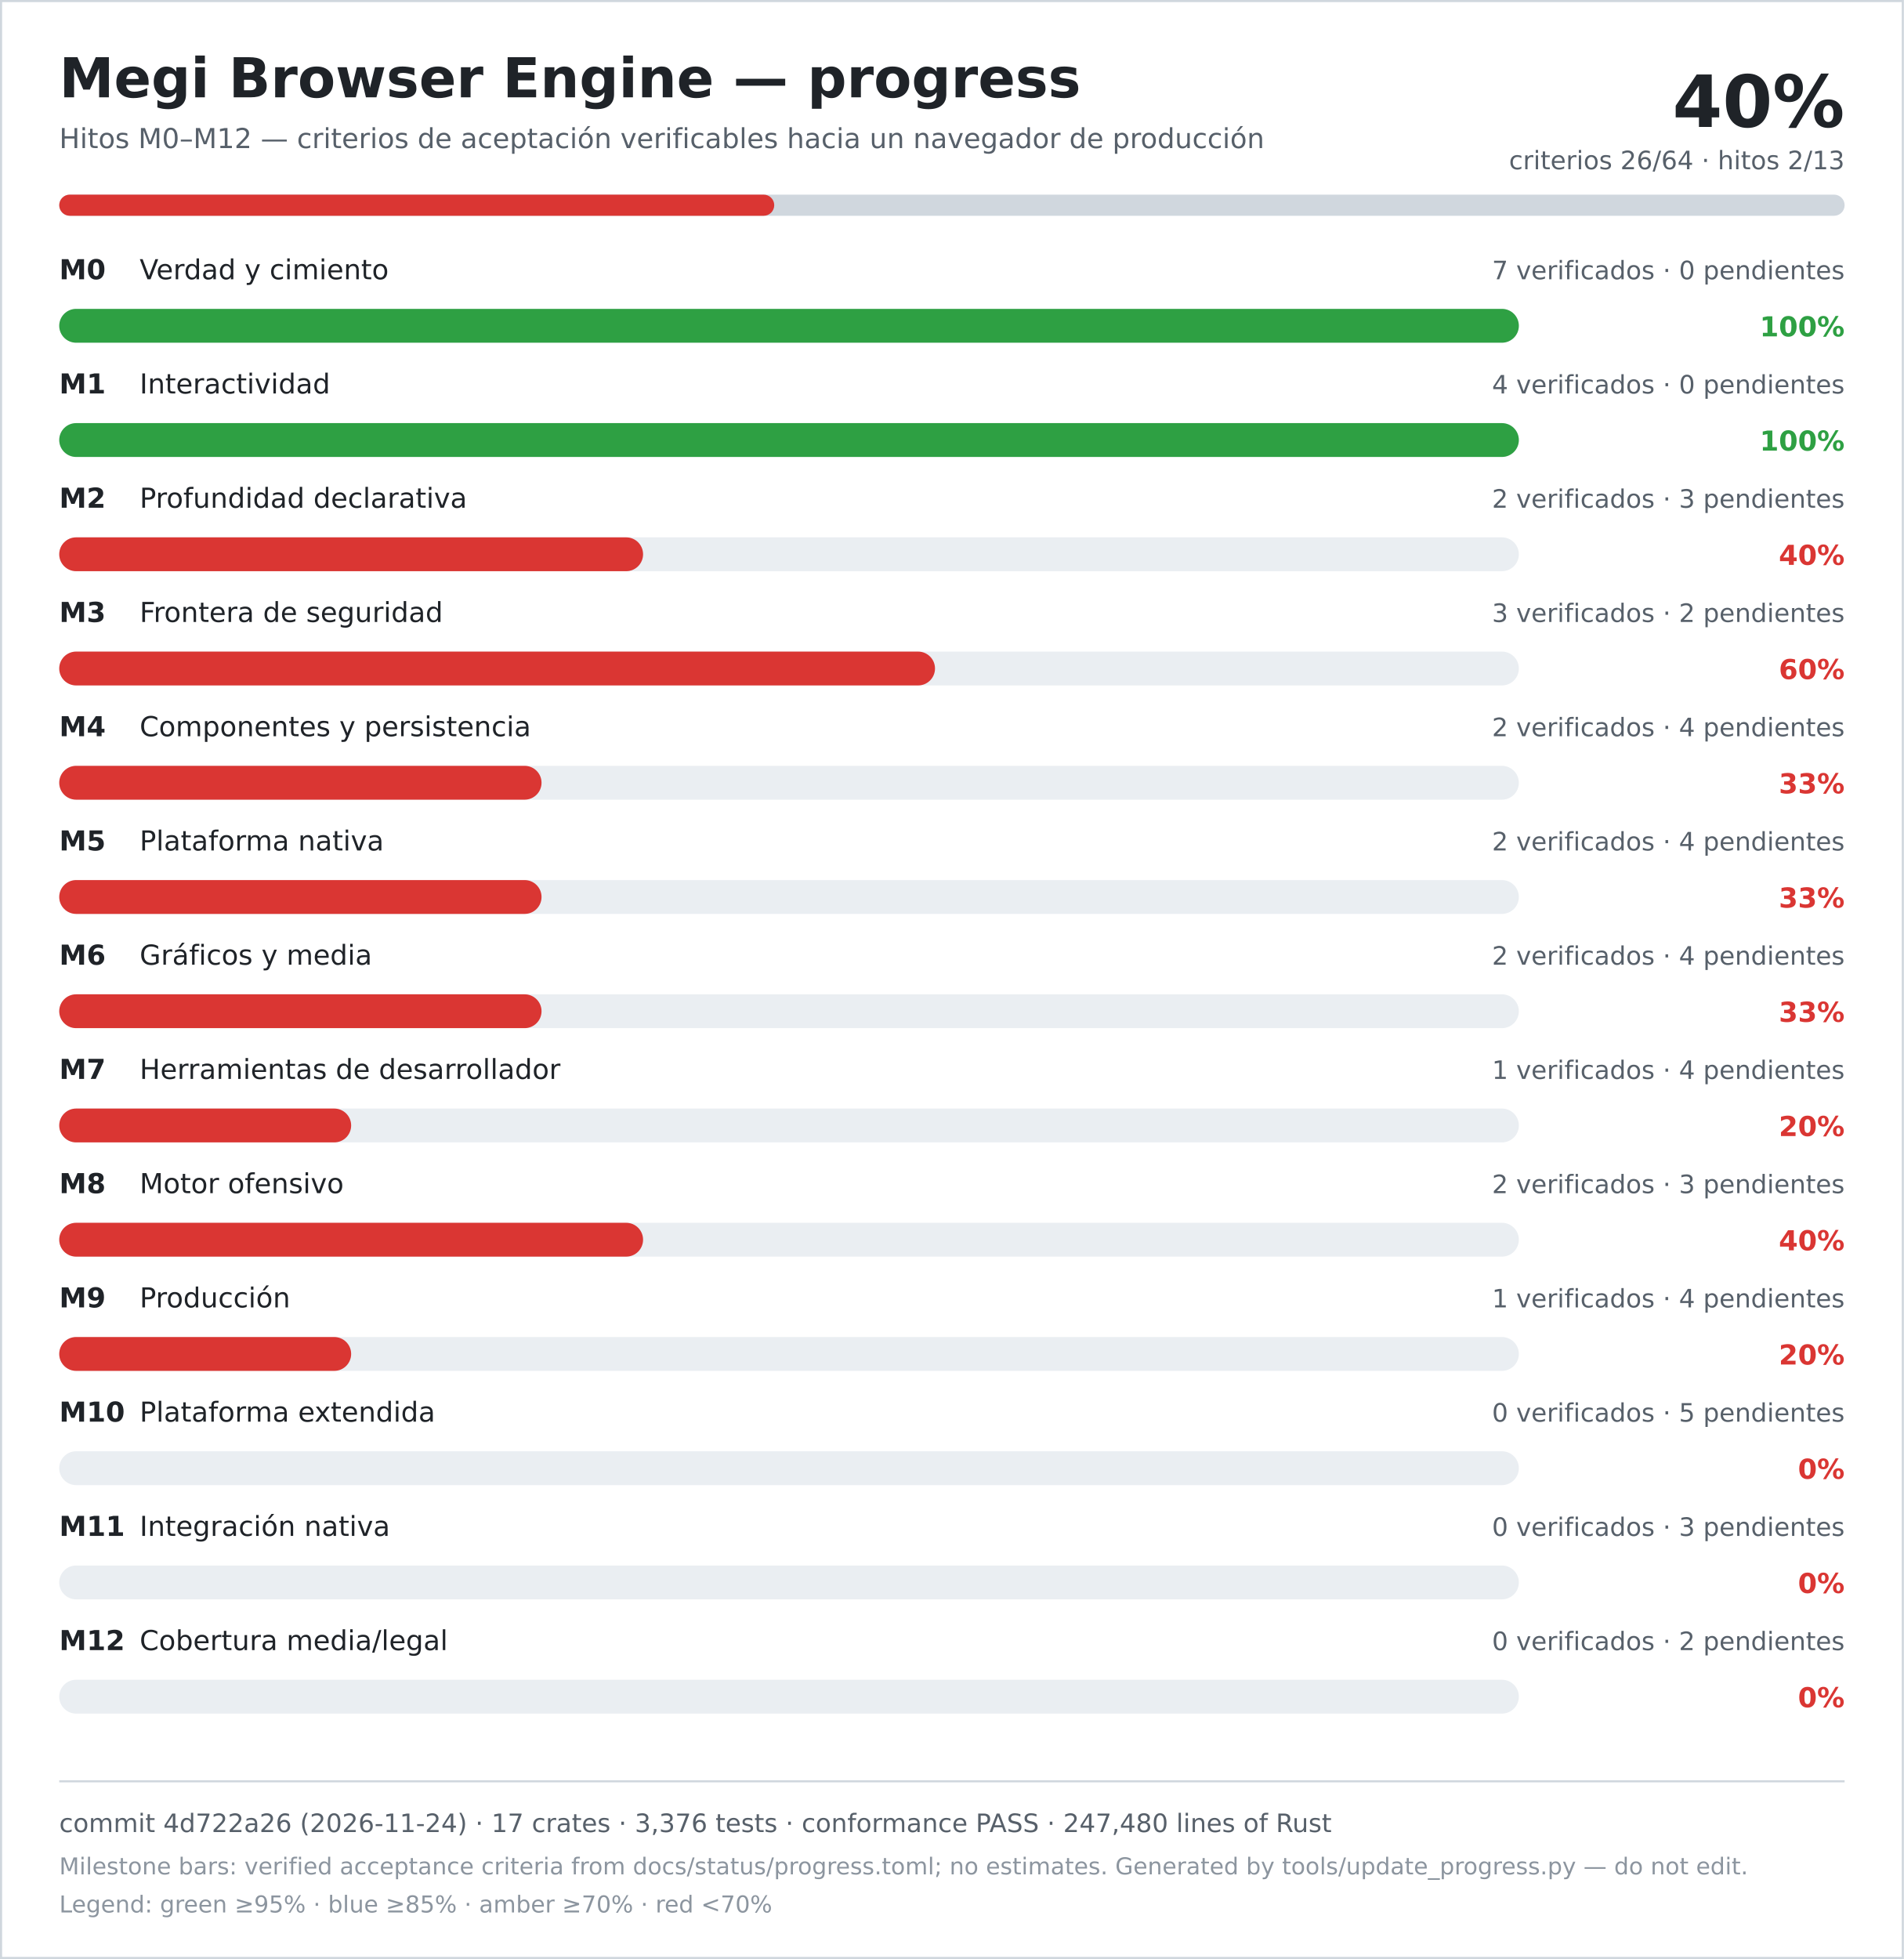
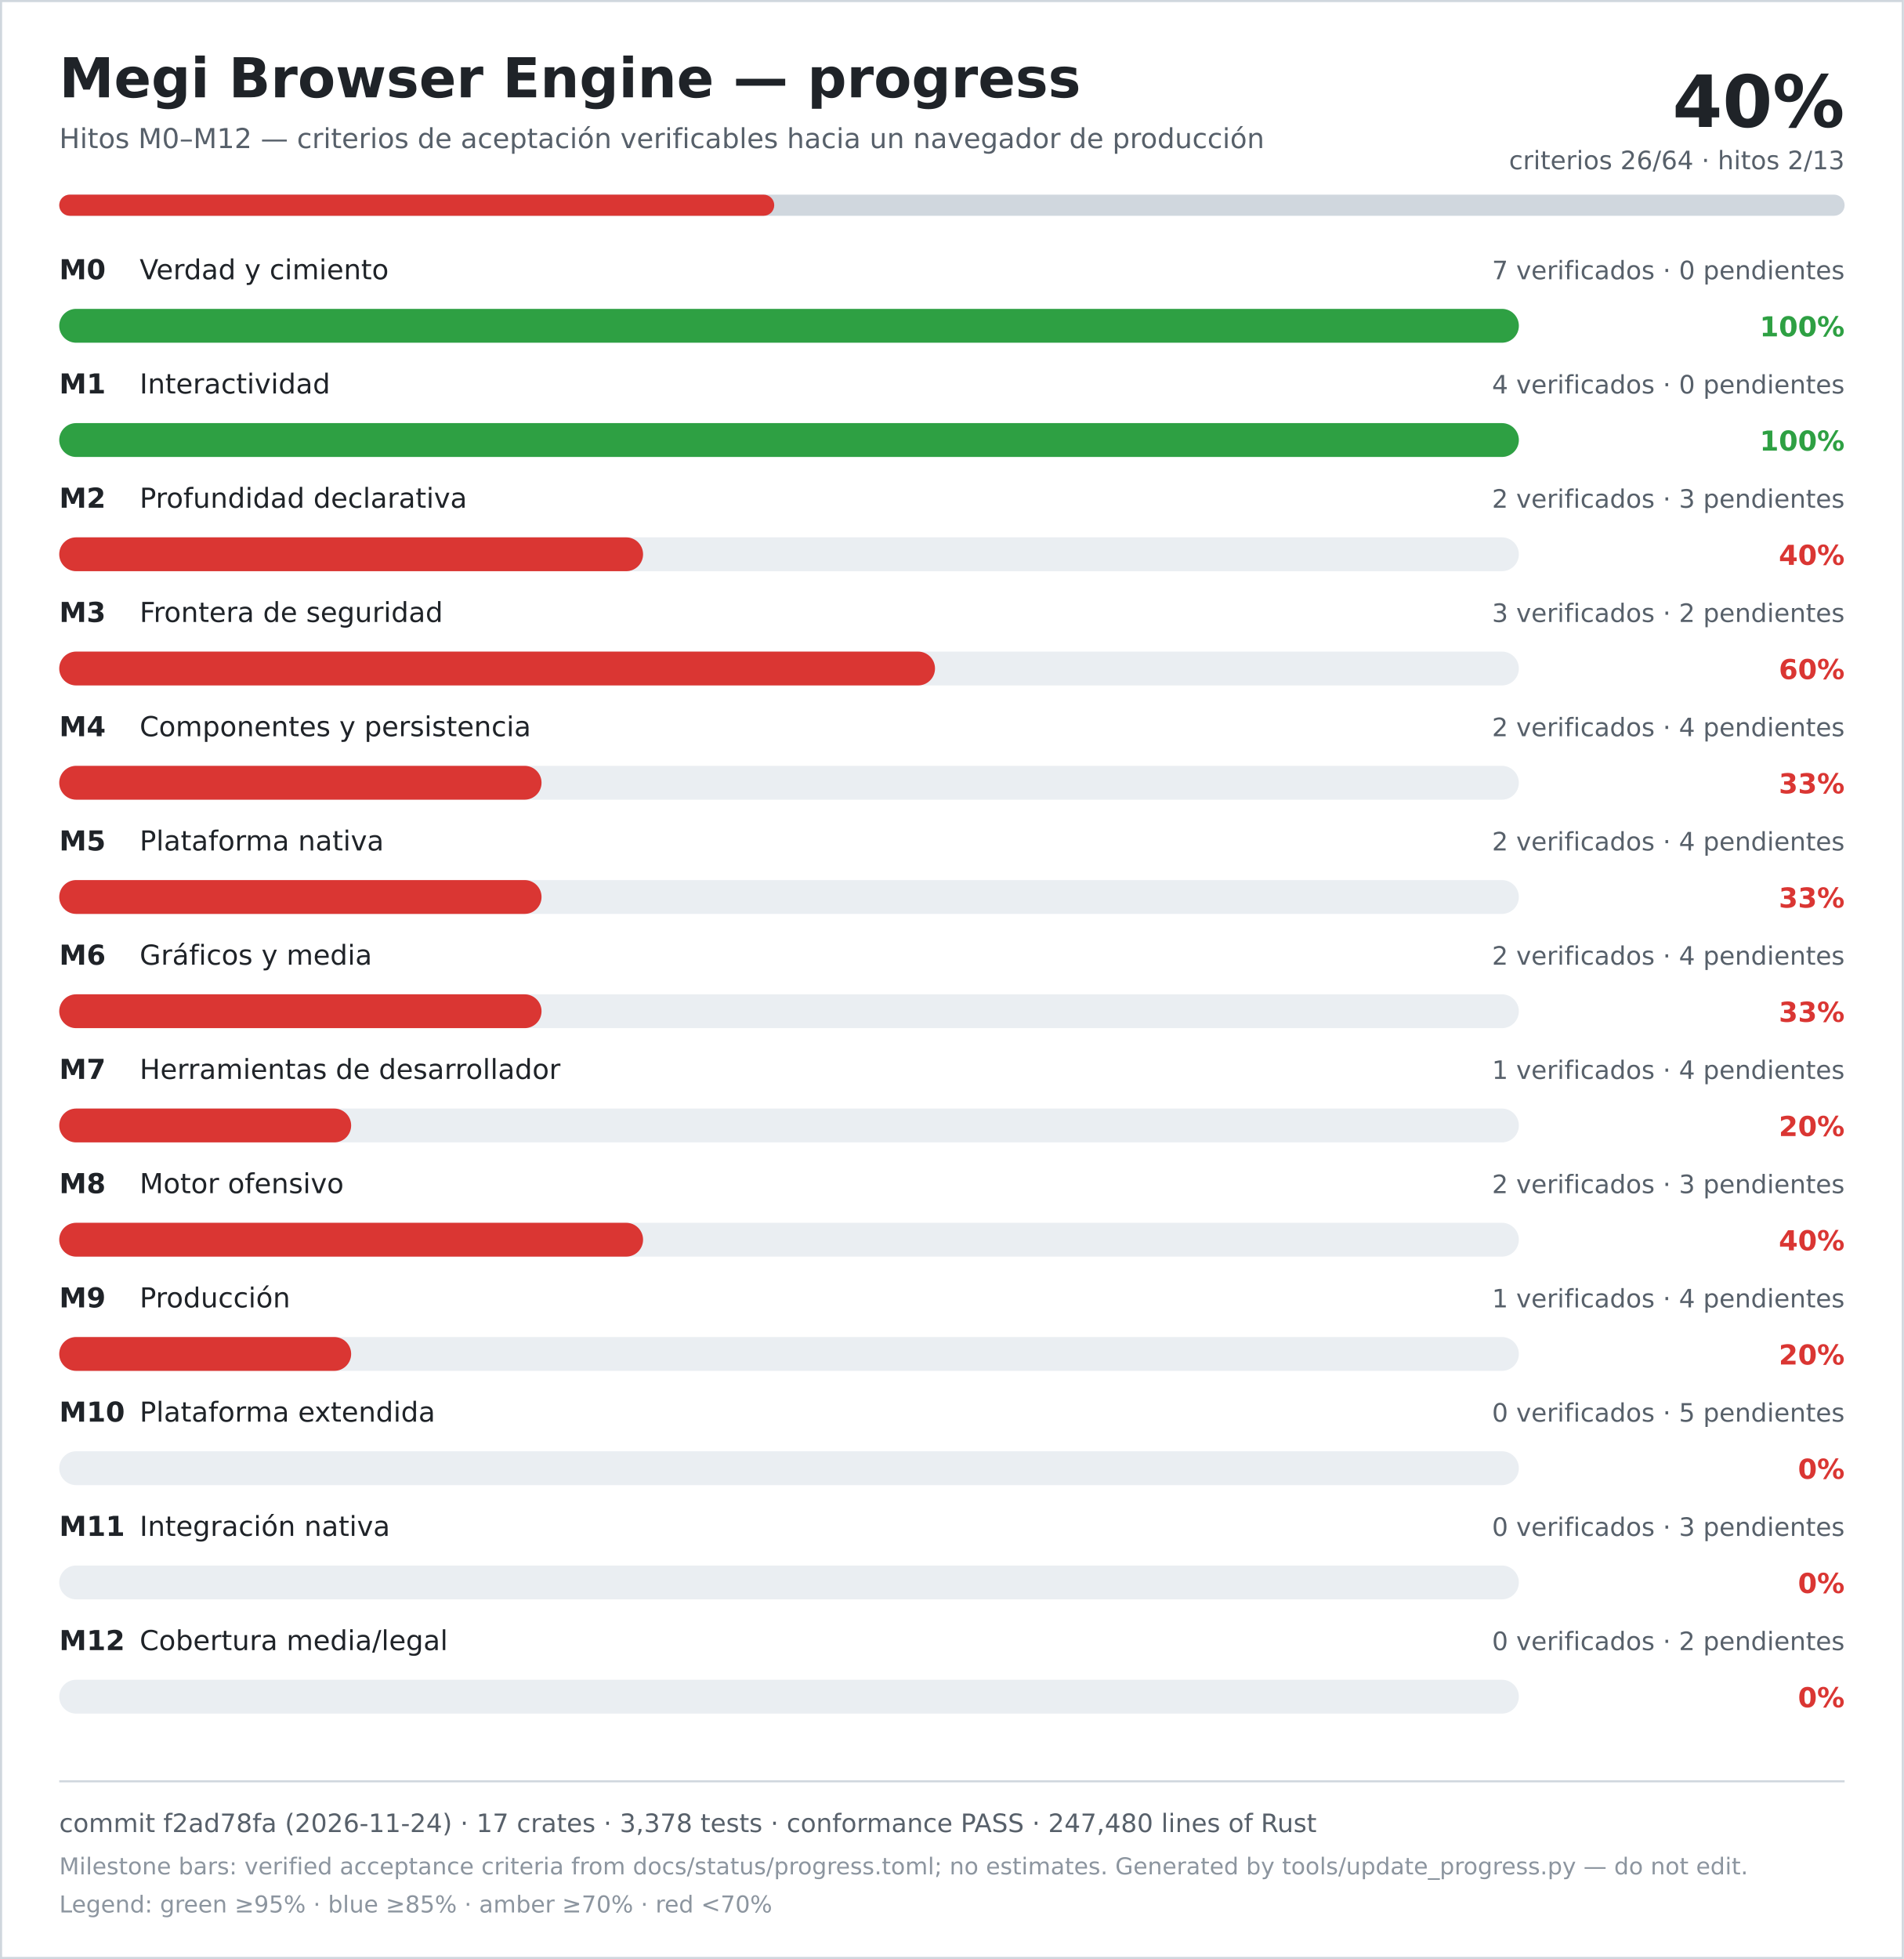
<svg xmlns="http://www.w3.org/2000/svg" width="900" height="926" viewBox="0 0 900 926" role="img" aria-labelledby="title desc">
  <rect width="900" height="926" fill="#ffffff" />
  <rect x="0.5" y="0.5" width="899" height="925" fill="none" stroke="#d0d7de" />
  <text x="28" y="46" font-family="DejaVu Sans, Verdana, sans-serif" font-size="26" font-weight="700" fill="#1f2328">Megi Browser Engine — progress</text>
  <text x="28" y="70" font-family="DejaVu Sans, Verdana, sans-serif" font-size="13" fill="#57606a">Hitos M0–M12 — criterios de aceptación verificables hacia un navegador de producción</text>
  <text x="872" y="60" text-anchor="end" font-family="DejaVu Sans, Verdana, sans-serif" font-size="34" font-weight="700" fill="#1f2328">40%</text>
  <text x="872" y="80" text-anchor="end" font-family="DejaVu Sans, Verdana, sans-serif" font-size="12" fill="#57606a">criterios 26/64 · hitos 2/13</text>
  <rect x="28" y="92" width="844" height="10" rx="5" fill="#d0d7de" />
  <rect x="28" y="92" width="338" height="10" rx="5" fill="#da3633" />
  <text x="28" y="132" font-family="DejaVu Sans, Verdana, sans-serif" font-size="13" font-weight="700" fill="#1f2328">M0</text>
  <text x="66" y="132" font-family="DejaVu Sans, Verdana, sans-serif" font-size="13" fill="#1f2328">Verdad y cimiento</text>
  <text x="872" y="132" text-anchor="end" font-family="DejaVu Sans, Verdana, sans-serif" font-size="12" fill="#57606a">7 verificados · 0 pendientes</text>
  <rect x="28" y="146" width="690" height="16" rx="8" fill="#eaeef2" />
  <rect x="28" y="146" width="690" height="16" rx="8" fill="#2ea043" />
  <text x="872" y="159" text-anchor="end" font-family="DejaVu Sans, Verdana, sans-serif" font-size="13" font-weight="700" fill="#2ea043">100%</text>
  <text x="28" y="186" font-family="DejaVu Sans, Verdana, sans-serif" font-size="13" font-weight="700" fill="#1f2328">M1</text>
  <text x="66" y="186" font-family="DejaVu Sans, Verdana, sans-serif" font-size="13" fill="#1f2328">Interactividad</text>
  <text x="872" y="186" text-anchor="end" font-family="DejaVu Sans, Verdana, sans-serif" font-size="12" fill="#57606a">4 verificados · 0 pendientes</text>
  <rect x="28" y="200" width="690" height="16" rx="8" fill="#eaeef2" />
  <rect x="28" y="200" width="690" height="16" rx="8" fill="#2ea043" />
  <text x="872" y="213" text-anchor="end" font-family="DejaVu Sans, Verdana, sans-serif" font-size="13" font-weight="700" fill="#2ea043">100%</text>
  <text x="28" y="240" font-family="DejaVu Sans, Verdana, sans-serif" font-size="13" font-weight="700" fill="#1f2328">M2</text>
  <text x="66" y="240" font-family="DejaVu Sans, Verdana, sans-serif" font-size="13" fill="#1f2328">Profundidad declarativa</text>
  <text x="872" y="240" text-anchor="end" font-family="DejaVu Sans, Verdana, sans-serif" font-size="12" fill="#57606a">2 verificados · 3 pendientes</text>
  <rect x="28" y="254" width="690" height="16" rx="8" fill="#eaeef2" />
  <rect x="28" y="254" width="276" height="16" rx="8" fill="#da3633" />
  <text x="872" y="267" text-anchor="end" font-family="DejaVu Sans, Verdana, sans-serif" font-size="13" font-weight="700" fill="#da3633">40%</text>
  <text x="28" y="294" font-family="DejaVu Sans, Verdana, sans-serif" font-size="13" font-weight="700" fill="#1f2328">M3</text>
  <text x="66" y="294" font-family="DejaVu Sans, Verdana, sans-serif" font-size="13" fill="#1f2328">Frontera de seguridad</text>
  <text x="872" y="294" text-anchor="end" font-family="DejaVu Sans, Verdana, sans-serif" font-size="12" fill="#57606a">3 verificados · 2 pendientes</text>
  <rect x="28" y="308" width="690" height="16" rx="8" fill="#eaeef2" />
  <rect x="28" y="308" width="414" height="16" rx="8" fill="#da3633" />
  <text x="872" y="321" text-anchor="end" font-family="DejaVu Sans, Verdana, sans-serif" font-size="13" font-weight="700" fill="#da3633">60%</text>
  <text x="28" y="348" font-family="DejaVu Sans, Verdana, sans-serif" font-size="13" font-weight="700" fill="#1f2328">M4</text>
  <text x="66" y="348" font-family="DejaVu Sans, Verdana, sans-serif" font-size="13" fill="#1f2328">Componentes y persistencia</text>
  <text x="872" y="348" text-anchor="end" font-family="DejaVu Sans, Verdana, sans-serif" font-size="12" fill="#57606a">2 verificados · 4 pendientes</text>
  <rect x="28" y="362" width="690" height="16" rx="8" fill="#eaeef2" />
  <rect x="28" y="362" width="228" height="16" rx="8" fill="#da3633" />
  <text x="872" y="375" text-anchor="end" font-family="DejaVu Sans, Verdana, sans-serif" font-size="13" font-weight="700" fill="#da3633">33%</text>
  <text x="28" y="402" font-family="DejaVu Sans, Verdana, sans-serif" font-size="13" font-weight="700" fill="#1f2328">M5</text>
  <text x="66" y="402" font-family="DejaVu Sans, Verdana, sans-serif" font-size="13" fill="#1f2328">Plataforma nativa</text>
  <text x="872" y="402" text-anchor="end" font-family="DejaVu Sans, Verdana, sans-serif" font-size="12" fill="#57606a">2 verificados · 4 pendientes</text>
  <rect x="28" y="416" width="690" height="16" rx="8" fill="#eaeef2" />
  <rect x="28" y="416" width="228" height="16" rx="8" fill="#da3633" />
  <text x="872" y="429" text-anchor="end" font-family="DejaVu Sans, Verdana, sans-serif" font-size="13" font-weight="700" fill="#da3633">33%</text>
  <text x="28" y="456" font-family="DejaVu Sans, Verdana, sans-serif" font-size="13" font-weight="700" fill="#1f2328">M6</text>
  <text x="66" y="456" font-family="DejaVu Sans, Verdana, sans-serif" font-size="13" fill="#1f2328">Gráficos y media</text>
  <text x="872" y="456" text-anchor="end" font-family="DejaVu Sans, Verdana, sans-serif" font-size="12" fill="#57606a">2 verificados · 4 pendientes</text>
  <rect x="28" y="470" width="690" height="16" rx="8" fill="#eaeef2" />
  <rect x="28" y="470" width="228" height="16" rx="8" fill="#da3633" />
  <text x="872" y="483" text-anchor="end" font-family="DejaVu Sans, Verdana, sans-serif" font-size="13" font-weight="700" fill="#da3633">33%</text>
  <text x="28" y="510" font-family="DejaVu Sans, Verdana, sans-serif" font-size="13" font-weight="700" fill="#1f2328">M7</text>
  <text x="66" y="510" font-family="DejaVu Sans, Verdana, sans-serif" font-size="13" fill="#1f2328">Herramientas de desarrollador</text>
  <text x="872" y="510" text-anchor="end" font-family="DejaVu Sans, Verdana, sans-serif" font-size="12" fill="#57606a">1 verificados · 4 pendientes</text>
  <rect x="28" y="524" width="690" height="16" rx="8" fill="#eaeef2" />
  <rect x="28" y="524" width="138" height="16" rx="8" fill="#da3633" />
  <text x="872" y="537" text-anchor="end" font-family="DejaVu Sans, Verdana, sans-serif" font-size="13" font-weight="700" fill="#da3633">20%</text>
  <text x="28" y="564" font-family="DejaVu Sans, Verdana, sans-serif" font-size="13" font-weight="700" fill="#1f2328">M8</text>
  <text x="66" y="564" font-family="DejaVu Sans, Verdana, sans-serif" font-size="13" fill="#1f2328">Motor ofensivo</text>
  <text x="872" y="564" text-anchor="end" font-family="DejaVu Sans, Verdana, sans-serif" font-size="12" fill="#57606a">2 verificados · 3 pendientes</text>
  <rect x="28" y="578" width="690" height="16" rx="8" fill="#eaeef2" />
  <rect x="28" y="578" width="276" height="16" rx="8" fill="#da3633" />
  <text x="872" y="591" text-anchor="end" font-family="DejaVu Sans, Verdana, sans-serif" font-size="13" font-weight="700" fill="#da3633">40%</text>
  <text x="28" y="618" font-family="DejaVu Sans, Verdana, sans-serif" font-size="13" font-weight="700" fill="#1f2328">M9</text>
  <text x="66" y="618" font-family="DejaVu Sans, Verdana, sans-serif" font-size="13" fill="#1f2328">Producción</text>
  <text x="872" y="618" text-anchor="end" font-family="DejaVu Sans, Verdana, sans-serif" font-size="12" fill="#57606a">1 verificados · 4 pendientes</text>
  <rect x="28" y="632" width="690" height="16" rx="8" fill="#eaeef2" />
  <rect x="28" y="632" width="138" height="16" rx="8" fill="#da3633" />
  <text x="872" y="645" text-anchor="end" font-family="DejaVu Sans, Verdana, sans-serif" font-size="13" font-weight="700" fill="#da3633">20%</text>
  <text x="28" y="672" font-family="DejaVu Sans, Verdana, sans-serif" font-size="13" font-weight="700" fill="#1f2328">M10</text>
  <text x="66" y="672" font-family="DejaVu Sans, Verdana, sans-serif" font-size="13" fill="#1f2328">Plataforma extendida</text>
  <text x="872" y="672" text-anchor="end" font-family="DejaVu Sans, Verdana, sans-serif" font-size="12" fill="#57606a">0 verificados · 5 pendientes</text>
  <rect x="28" y="686" width="690" height="16" rx="8" fill="#eaeef2" />
  <rect x="28" y="686" width="0" height="16" rx="8" fill="#da3633" />
  <text x="872" y="699" text-anchor="end" font-family="DejaVu Sans, Verdana, sans-serif" font-size="13" font-weight="700" fill="#da3633">0%</text>
  <text x="28" y="726" font-family="DejaVu Sans, Verdana, sans-serif" font-size="13" font-weight="700" fill="#1f2328">M11</text>
  <text x="66" y="726" font-family="DejaVu Sans, Verdana, sans-serif" font-size="13" fill="#1f2328">Integración nativa</text>
  <text x="872" y="726" text-anchor="end" font-family="DejaVu Sans, Verdana, sans-serif" font-size="12" fill="#57606a">0 verificados · 3 pendientes</text>
  <rect x="28" y="740" width="690" height="16" rx="8" fill="#eaeef2" />
  <rect x="28" y="740" width="0" height="16" rx="8" fill="#da3633" />
  <text x="872" y="753" text-anchor="end" font-family="DejaVu Sans, Verdana, sans-serif" font-size="13" font-weight="700" fill="#da3633">0%</text>
  <text x="28" y="780" font-family="DejaVu Sans, Verdana, sans-serif" font-size="13" font-weight="700" fill="#1f2328">M12</text>
  <text x="66" y="780" font-family="DejaVu Sans, Verdana, sans-serif" font-size="13" fill="#1f2328">Cobertura media/legal</text>
  <text x="872" y="780" text-anchor="end" font-family="DejaVu Sans, Verdana, sans-serif" font-size="12" fill="#57606a">0 verificados · 2 pendientes</text>
  <rect x="28" y="794" width="690" height="16" rx="8" fill="#eaeef2" />
  <rect x="28" y="794" width="0" height="16" rx="8" fill="#da3633" />
  <text x="872" y="807" text-anchor="end" font-family="DejaVu Sans, Verdana, sans-serif" font-size="13" font-weight="700" fill="#da3633">0%</text>
  <line x1="28" y1="842" x2="872" y2="842" stroke="#d0d7de" />
-   <text x="28" y="866" font-family="DejaVu Sans, Verdana, sans-serif" font-size="12" fill="#57606a">commit 4d722a26 (2026-11-24) · 17 crates · 3,376 tests · conformance PASS · 247,480 lines of Rust</text>
+   <text x="28" y="866" font-family="DejaVu Sans, Verdana, sans-serif" font-size="12" fill="#57606a">commit f2ad78fa (2026-11-24) · 17 crates · 3,378 tests · conformance PASS · 247,480 lines of Rust</text>
  <text x="28" y="886" font-family="DejaVu Sans, Verdana, sans-serif" font-size="11" fill="#8c959f">Milestone bars: verified acceptance criteria from docs/status/progress.toml; no estimates. Generated by tools/update_progress.py — do not edit.</text>
  <text x="28" y="904" font-family="DejaVu Sans, Verdana, sans-serif" font-size="11" fill="#8c959f">Legend: green ≥95% · blue ≥85% · amber ≥70% · red &lt;70%</text>
</svg>
